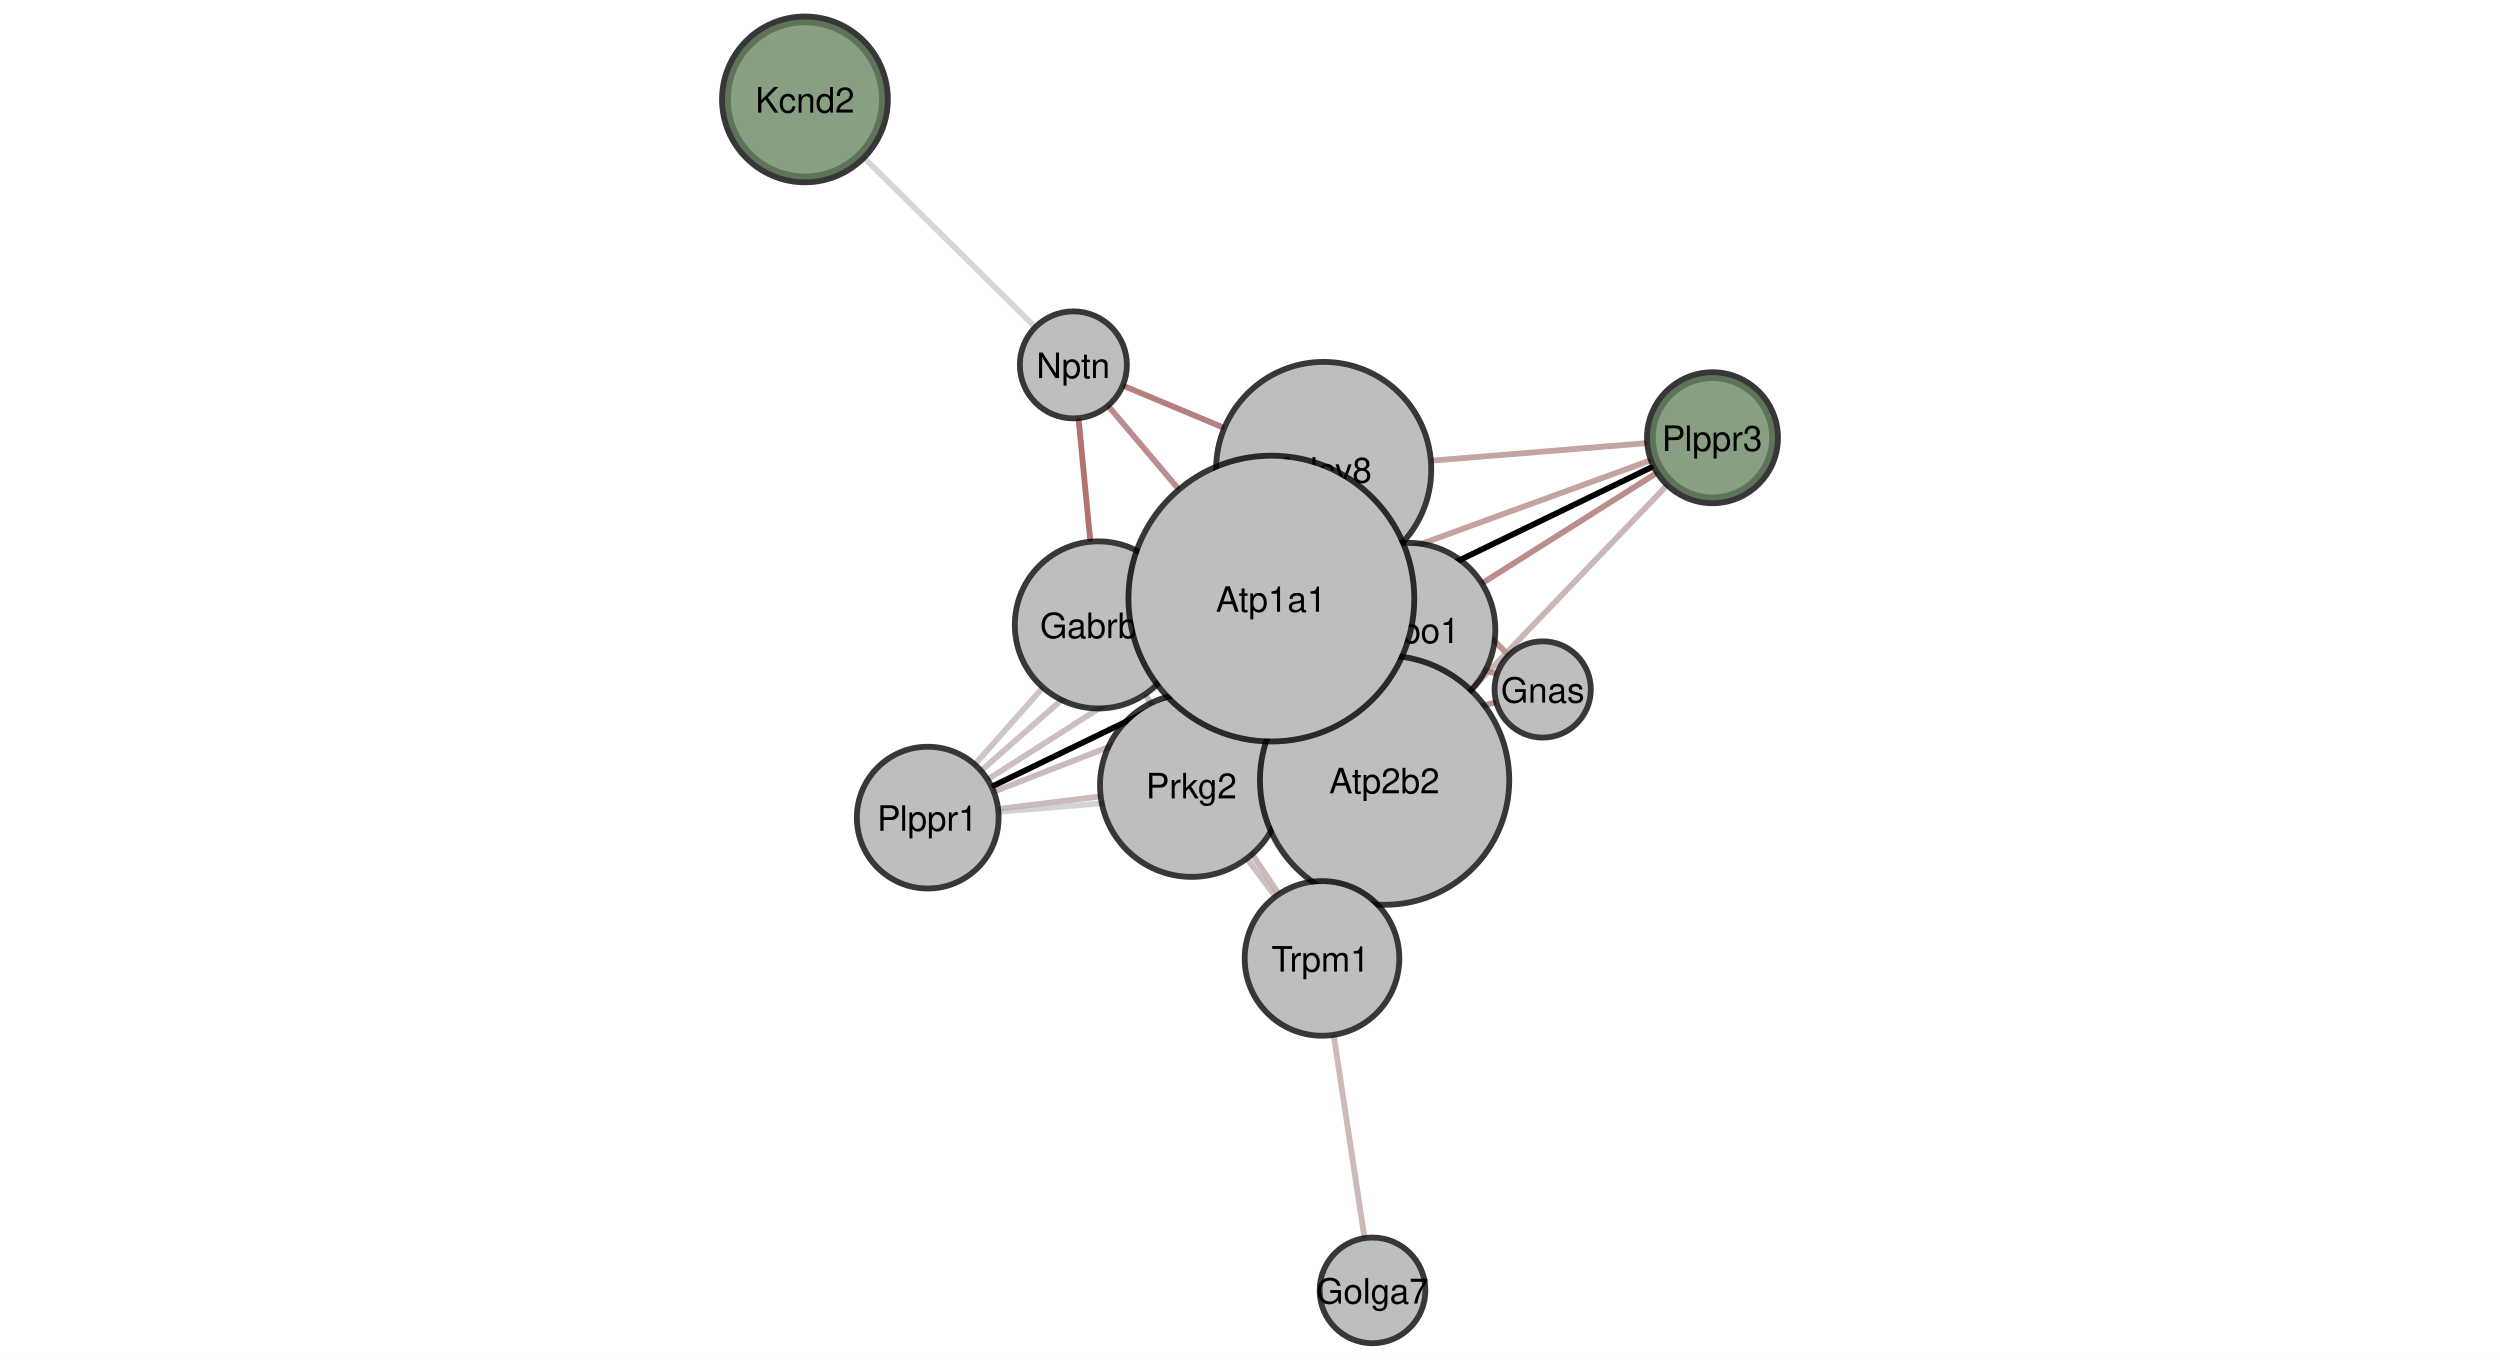
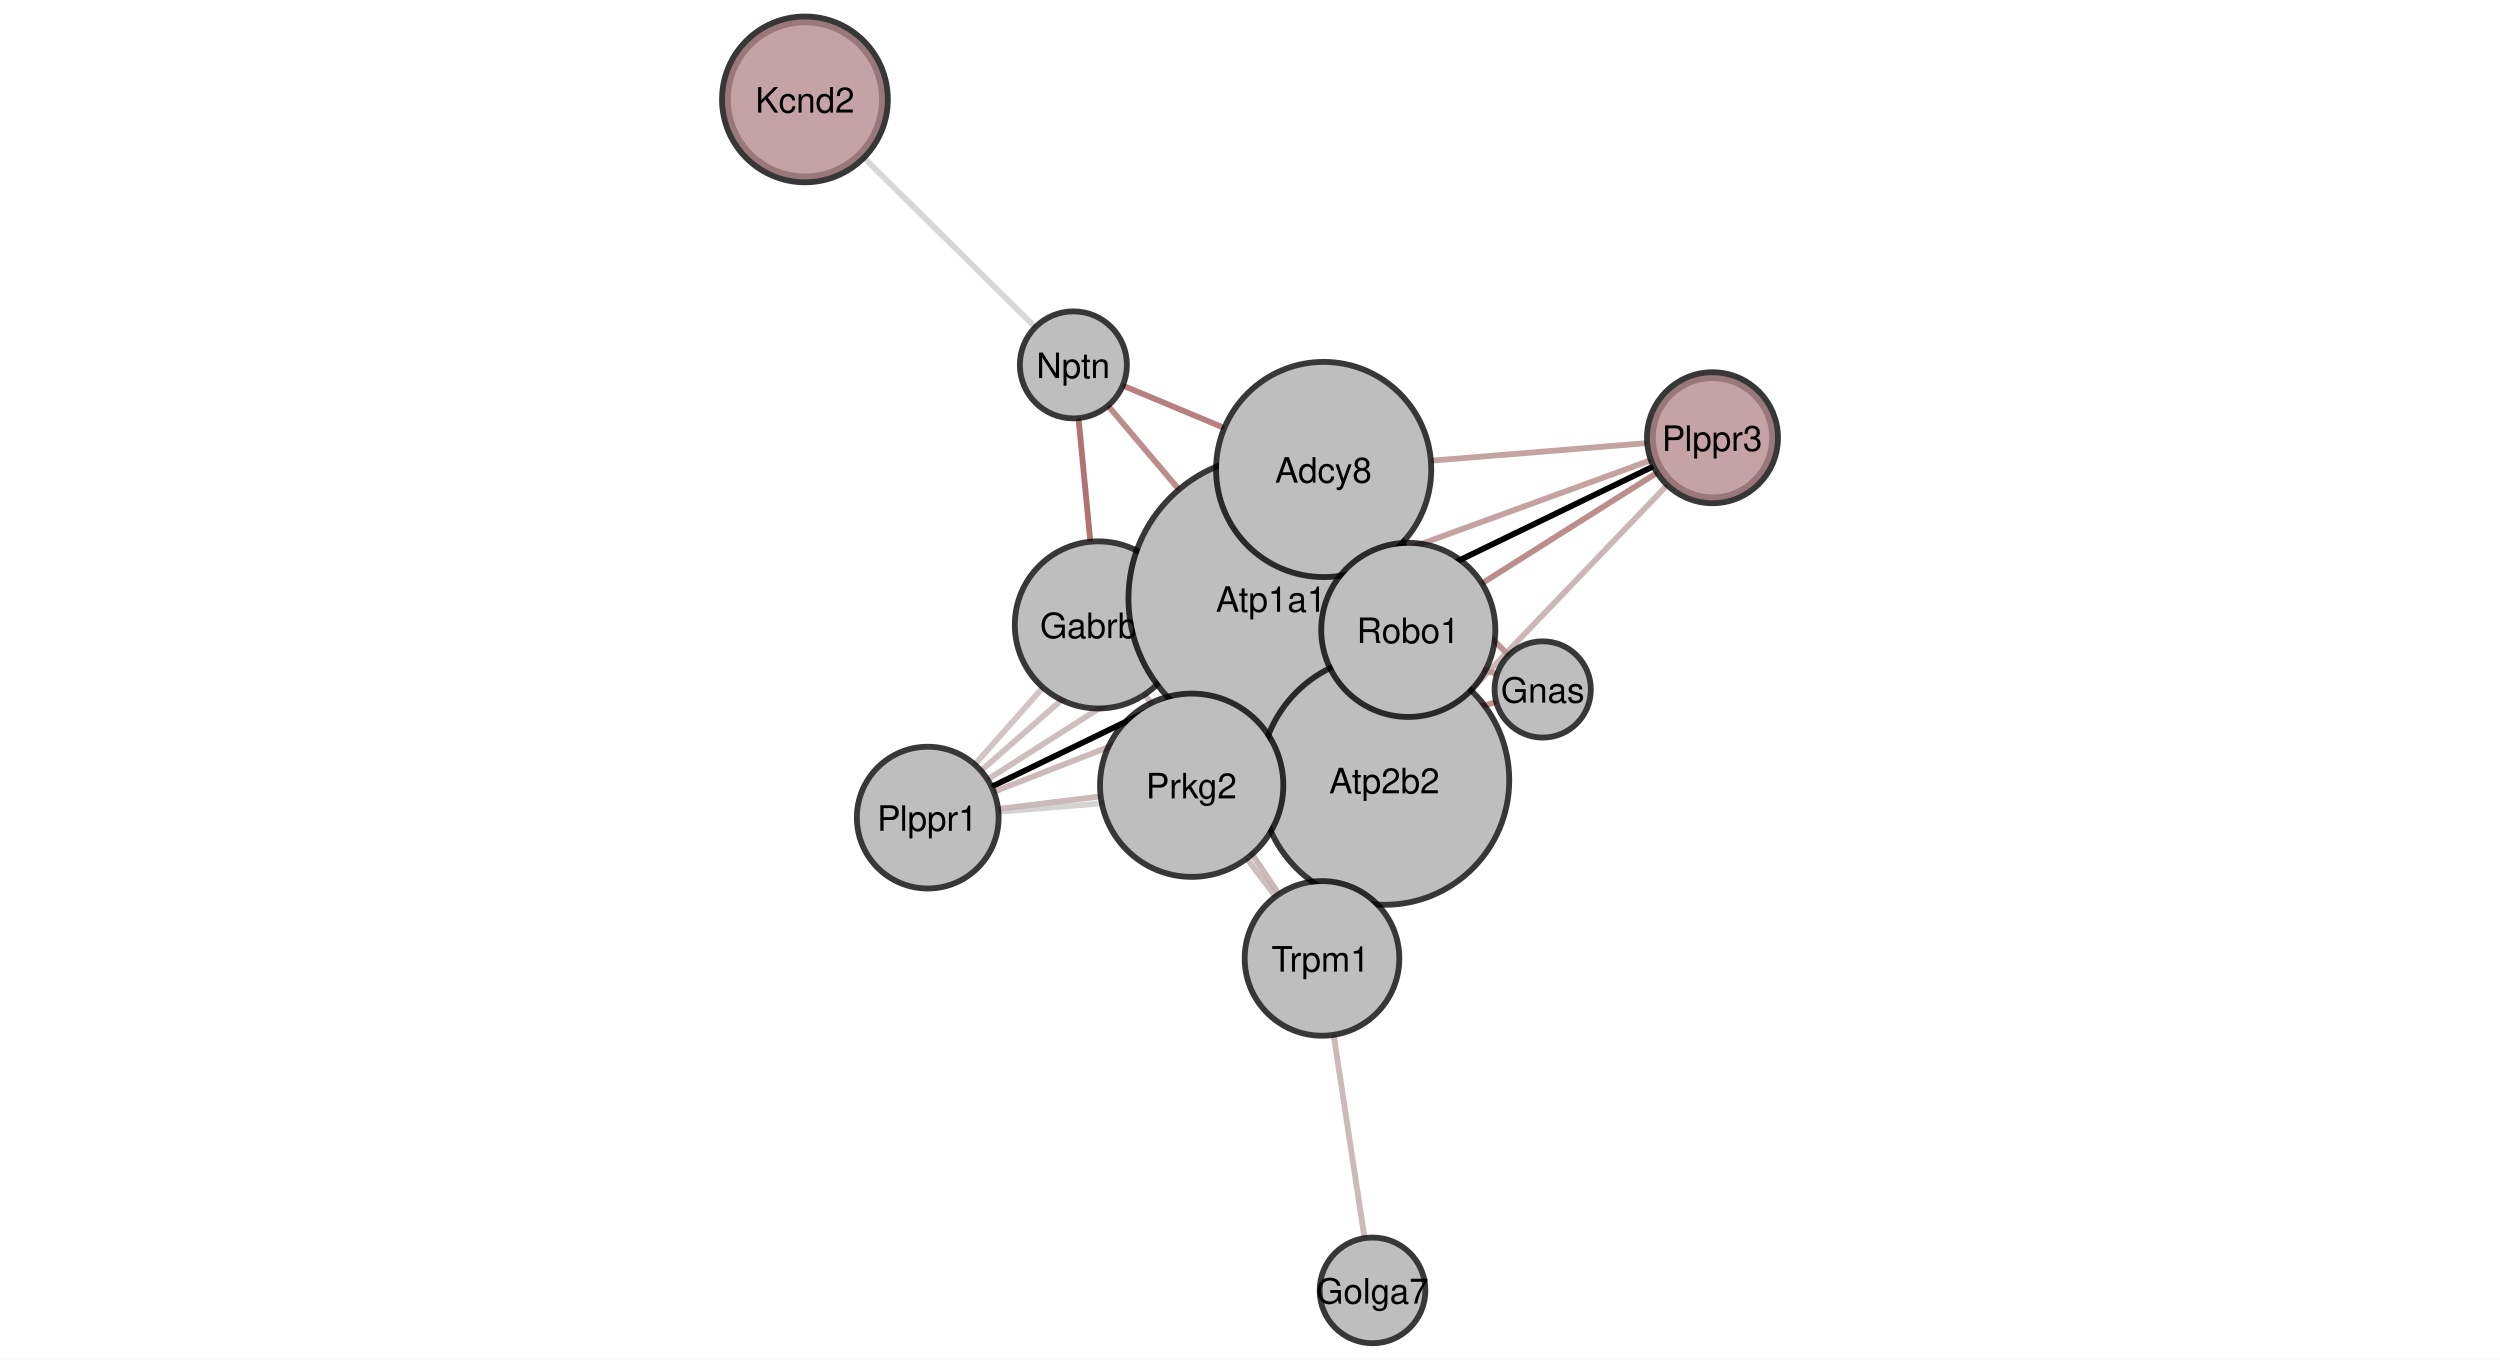
<svg xmlns="http://www.w3.org/2000/svg" version="1.1" baseProfile="full" x="0px" y="0px" width="877px" height="477px" viewBox="0 0 877 477">
  <g stroke-linejoin="miter" stroke-dashoffset="0" stroke-dasharray="none" stroke-width="1" stroke-miterlimit="10" stroke-linecap="square">
    <g fill-opacity="1" fill-rule="nonzero" stroke="none" fill="#ffffff">
      <path d="M 0 0 L 877 0 L 877 477 L 0 477 L 0 0 z" />
    </g>
    <g transform="matrix(1.023148, 0, 0, 1.023148, 443.4564, 230.6152)">
      <g stroke-linejoin="round" stroke-width="2" stroke-linecap="round" fill="none" stroke-opacity="0.608" stroke="#bebebe">
        <path d="M -136.524 -170.629 L -79.158 -113.899" />
      </g>
    </g>
    <g transform="matrix(1.023148, 0, 0, 1.023148, 443.4564, 230.6152)">
      <g stroke-linejoin="round" stroke-width="2" stroke-linecap="round" fill="none" stroke-opacity="0.827" stroke="#a25555">
        <path d="M -63.55 -81.036 L -59.668 -40.651" />
      </g>
    </g>
    <g transform="matrix(1.023148, 0, 0, 1.023148, 443.4564, 230.6152)">
      <g stroke-linejoin="round" stroke-width="2" stroke-linecap="round" fill="none" stroke-opacity="0.776" stroke="#a86d6d">
        <path d="M -29.84 -58.316 L -52.895 -85.532" />
      </g>
    </g>
    <g transform="matrix(1.023148, 0, 0, 1.023148, 443.4564, 230.6152)">
      <g stroke-linejoin="round" stroke-width="2" stroke-linecap="round" fill="none" stroke-opacity="0.8" stroke="#a56161">
        <path d="M -14.548 -79.038 L -47.55 -92.833" />
      </g>
    </g>
    <g transform="matrix(1.023148, 0, 0, 1.023148, 443.4564, 230.6152)">
      <g stroke-linejoin="round" stroke-width="2" stroke-linecap="round" fill="none" stroke-opacity="0.769" stroke="#a97171">
        <path d="M 2.863 21.24 L -30.77 2.997" />
      </g>
    </g>
    <g transform="matrix(1.023148, 0, 0, 1.023148, 443.4564, 230.6152)">
      <g stroke-linejoin="round" stroke-width="2" stroke-linecap="round" fill="none" stroke-opacity="0.776" stroke="#a86c6c">
        <path d="M -46.953 -12.643 L -27.521 -15.6" />
      </g>
    </g>
    <g transform="matrix(1.023148, 0, 0, 1.023148, 443.4564, 230.6152)">
      <g stroke-linejoin="round" stroke-width="2" stroke-linecap="round" fill="none" stroke-opacity="0.659" stroke="#b7a5a5">
        <path d="M -98.564 35.993 L -76.485 11.057" />
      </g>
    </g>
    <g transform="matrix(1.023148, 0, 0, 1.023148, 443.4564, 230.6152)">
      <g stroke-linejoin="round" stroke-width="2" stroke-linecap="round" fill="none" stroke-opacity="0.682" stroke="#b49999">
        <path d="M 4.526 80.364 L -40.32 13.485" />
      </g>
    </g>
    <g transform="matrix(1.023148, 0, 0, 1.023148, 443.4564, 230.6152)">
      <g stroke-linejoin="round" stroke-width="2" stroke-linecap="round" fill="none" stroke-opacity="0.792" stroke="#a66565">
        <path d="M -10.778 -42.912 L -32.428 -27.976" />
      </g>
    </g>
    <g transform="matrix(1.023148, 0, 0, 1.023148, 443.4564, 230.6152)">
      <g stroke-linejoin="round" stroke-width="2" stroke-linecap="round" fill="none" stroke-opacity="0.682" stroke="#b49a9a">
        <path d="M -90.225 51.853 L -57.019 47.779" />
      </g>
    </g>
    <g transform="matrix(1.023148, 0, 0, 1.023148, 443.4564, 230.6152)">
      <g stroke-linejoin="round" stroke-width="2" stroke-linecap="round" fill="none" stroke-opacity="0.667" stroke="#b6a2a2">
        <path d="M -96.337 38.228 L -8.044 -39.409" />
      </g>
    </g>
    <g transform="matrix(1.023148, 0, 0, 1.023148, 443.4564, 230.6152)">
      <g stroke-linejoin="round" stroke-width="2" stroke-linecap="round" fill="none" stroke-opacity="0.682" stroke="#b49a9a">
        <path d="M -91.771 45.728 L 20.692 1.793" />
      </g>
    </g>
    <g transform="matrix(1.023148, 0, 0, 1.023148, 443.4564, 230.6152)">
      <g stroke-linejoin="round" stroke-width="2" stroke-linecap="round" fill="none" stroke-opacity="1" stroke="#000000">
        <path d="M 132.612 -65.095 L -92.564 43.911" />
      </g>
    </g>
    <g transform="matrix(1.023148, 0, 0, 1.023148, 443.4564, 230.6152)">
      <g stroke-linejoin="round" stroke-width="2" stroke-linecap="round" fill="none" stroke-opacity="0.624" stroke="#bcb7b7">
        <path d="M -2.282 45.666 L -90.121 52.867" />
      </g>
    </g>
    <g transform="matrix(1.023148, 0, 0, 1.023148, 443.4564, 230.6152)">
      <g stroke-linejoin="round" stroke-width="2" stroke-linecap="round" fill="none" stroke-opacity="0.671" stroke="#b69f9f">
        <path d="M -39.684 6.711 L -94.002 41.335" />
      </g>
    </g>
    <g transform="matrix(1.023148, 0, 0, 1.023148, 443.4564, 230.6152)">
+       <g stroke-linejoin="round" stroke-width="2" stroke-linecap="round" fill="none" stroke-opacity="0.733" stroke="#ae8181">
+         <path d="M 49.453 -37.294 L 131.688 -67.28" />
+       </g>
+     </g>
+     <g transform="matrix(1.023148, 0, 0, 1.023148, 443.4564, 230.6152)">
+       <g stroke-linejoin="round" stroke-width="2" stroke-linecap="round" fill="none" stroke-opacity="0.8" stroke="#a56060">
+         <path d="M -17.152 25.821 L -12.112 14.014" />
+       </g>
+     </g>
+     <g transform="matrix(1.023148, 0, 0, 1.023148, 443.4564, 230.6152)">
+       <g stroke-linejoin="round" stroke-width="2" stroke-linecap="round" fill="none" stroke-opacity="0.655" stroke="#b8a8a8">
+         <path d="M 9.448 29.347 L 16.011 75.971" />
+       </g>
+     </g>
+     <g transform="matrix(1.023148, 0, 0, 1.023148, 443.4564, 230.6152)">
+       <g stroke-linejoin="round" stroke-width="2" stroke-linecap="round" fill="none" stroke-opacity="0.8" stroke="#a56262">
+         <path d="M 21.25 -66.507 L 6.183 -29.312" />
+       </g>
+     </g>
+     <g transform="matrix(1.023148, 0, 0, 1.023148, 443.4564, 230.6152)">
+       <g stroke-linejoin="round" stroke-width="2" stroke-linecap="round" fill="none" stroke-opacity="0.745" stroke="#ac7c7c">
+         <path d="M 49.89 -4.287 L 78.915 5.433" />
+       </g>
+     </g>
+     <g transform="matrix(1.023148, 0, 0, 1.023148, 443.4564, 230.6152)">
+       <g stroke-linejoin="round" stroke-width="2" stroke-linecap="round" fill="none" stroke-opacity="0.831" stroke="#a15252">
+         <path d="M 51.22 -9.02 L 19.354 -16.306" />
+       </g>
+     </g>
+     <g transform="matrix(1.023148, 0, 0, 1.023148, 443.4564, 230.6152)">
+       <g stroke-linejoin="round" stroke-width="2" stroke-linecap="round" fill="none" stroke-opacity="0.741" stroke="#ad7d7d">
+         <path d="M 18.163 4.984 L 28.938 22.26" />
+       </g>
+     </g>
+     <g transform="matrix(1.023148, 0, 0, 1.023148, 443.4564, 230.6152)">
      <g stroke-linejoin="round" stroke-width="2" stroke-linecap="round" fill="none" stroke-opacity="0.761" stroke="#aa7474">
        <path d="M 47.141 -37.581 L 83.161 -1.41" />
      </g>
    </g>
    <g transform="matrix(1.023148, 0, 0, 1.023148, 443.4564, 230.6152)">
      <g stroke-linejoin="round" stroke-width="2" stroke-linecap="round" fill="none" stroke-opacity="0.745" stroke="#ac7b7b">
        <path d="M 32.886 -0.823 L 27.702 -27.249" />
      </g>
    </g>
    <g transform="matrix(1.023148, 0, 0, 1.023148, 443.4564, 230.6152)">
-       <g stroke-linejoin="round" stroke-width="2" stroke-linecap="round" fill="none" stroke-opacity="0.8" stroke="#a56262">
-         <path d="M 21.25 -66.507 L 6.183 -29.312" />
-       </g>
-     </g>
-     <g transform="matrix(1.023148, 0, 0, 1.023148, 443.4564, 230.6152)">
      <g stroke-linejoin="round" stroke-width="2" stroke-linecap="round" fill="none" stroke-opacity="0.733" stroke="#ae8282">
        <path d="M 130.347 -73.405 L 58.169 -67.511" />
      </g>
    </g>
    <g transform="matrix(1.023148, 0, 0, 1.023148, 443.4564, 230.6152)">
+       <g stroke-linejoin="round" stroke-width="2" stroke-linecap="round" fill="none" stroke-opacity="0.686" stroke="#b49797">
+         <path d="M 71.553 10.504 L 137.502 -58.375" />
+       </g>
+     </g>
+     <g transform="matrix(1.023148, 0, 0, 1.023148, 443.4564, 230.6152)">
+       <g stroke-linejoin="round" stroke-width="2" stroke-linecap="round" fill="none" stroke-opacity="0.745" stroke="#ac7b7b">
+         <path d="M -2.413 43.242 L 7.57 42.979" />
+       </g>
+     </g>
+     <g transform="matrix(1.023148, 0, 0, 1.023148, 443.4564, 230.6152)">
+       <g stroke-linejoin="round" stroke-width="2" stroke-linecap="round" fill="none" stroke-opacity="1" stroke="#8b0000">
+         <path d="M 26.817 83.357 L 28.959 77.256" />
+       </g>
+     </g>
+     <g transform="matrix(1.023148, 0, 0, 1.023148, 443.4564, 230.6152)">
+       <g stroke-linejoin="round" stroke-width="2" stroke-linecap="round" fill="none" stroke-opacity="0.784" stroke="#a76969">
+         <path d="M 48.112 -1.109 L 44.623 21.038" />
+       </g>
+     </g>
+     <g transform="matrix(1.023148, 0, 0, 1.023148, 443.4564, 230.6152)">
+       <g stroke-linejoin="round" stroke-width="2" stroke-linecap="round" fill="none" stroke-opacity="0.765" stroke="#a97171">
+         <path d="M 6.437 35.296 L 78.626 15.598" />
+       </g>
+     </g>
+     <g transform="matrix(1.023148, 0, 0, 1.023148, 443.4564, 230.6152)">
      <g stroke-linejoin="round" stroke-width="2" stroke-linecap="round" fill="none" stroke-opacity="0.667" stroke="#b6a1a1">
        <path d="M -5.345 69.736 L 3.305 81.231" />
      </g>
    </g>
    <g transform="matrix(1.023148, 0, 0, 1.023148, 443.4564, 230.6152)">
-       <g stroke-linejoin="round" stroke-width="2" stroke-linecap="round" fill="none" stroke-opacity="0.765" stroke="#a97171">
-         <path d="M 6.437 35.296 L 78.626 15.598" />
-       </g>
-     </g>
-     <g transform="matrix(1.023148, 0, 0, 1.023148, 443.4564, 230.6152)">
      <g stroke-linejoin="round" stroke-width="2" stroke-linecap="round" fill="none" stroke-opacity="0.847" stroke="#9f4b4b">
        <path d="M 1.505 24.936 L 24.358 8.546" />
      </g>
    </g>
    <g transform="matrix(1.023148, 0, 0, 1.023148, 443.4564, 230.6152)">
-       <g stroke-linejoin="round" stroke-width="2" stroke-linecap="round" fill="none" stroke-opacity="0.745" stroke="#ac7b7b">
-         <path d="M -2.413 43.242 L 7.57 42.979" />
-       </g>
-     </g>
-     <g transform="matrix(1.023148, 0, 0, 1.023148, 443.4564, 230.6152)">
-       <g stroke-linejoin="round" stroke-width="2" stroke-linecap="round" fill="none" stroke-opacity="0.8" stroke="#a56060">
-         <path d="M -17.152 25.821 L -12.112 14.014" />
-       </g>
-     </g>
-     <g transform="matrix(1.023148, 0, 0, 1.023148, 443.4564, 230.6152)">
-       <g stroke-linejoin="round" stroke-width="2" stroke-linecap="round" fill="none" stroke-opacity="0.784" stroke="#a76969">
-         <path d="M 48.112 -1.109 L 44.623 21.038" />
-       </g>
-     </g>
-     <g transform="matrix(1.023148, 0, 0, 1.023148, 443.4564, 230.6152)">
-       <g stroke-linejoin="round" stroke-width="2" stroke-linecap="round" fill="none" stroke-opacity="0.831" stroke="#a15252">
-         <path d="M 51.22 -9.02 L 19.354 -16.306" />
-       </g>
-     </g>
-     <g transform="matrix(1.023148, 0, 0, 1.023148, 443.4564, 230.6152)">
      <g stroke-linejoin="round" stroke-width="2" stroke-linecap="round" fill="none" stroke-opacity="0.776" stroke="#a86c6c">
        <path d="M 133.893 -62.789 L 75.5 -25.904" />
      </g>
    </g>
    <g transform="matrix(1.023148, 0, 0, 1.023148, 443.4564, 230.6152)">
      <g stroke-linejoin="round" stroke-width="2" stroke-linecap="round" fill="none" stroke-opacity="0.702" stroke="#b29090">
        <path d="M 26.831 76.605 L 41.589 20.402" />
      </g>
    </g>
    <g transform="matrix(1.023148, 0, 0, 1.023148, 443.4564, 230.6152)">
-       <g stroke-linejoin="round" stroke-width="2" stroke-linecap="round" fill="none" stroke-opacity="0.741" stroke="#ad7d7d">
-         <path d="M 18.163 4.984 L 28.938 22.26" />
-       </g>
-     </g>
-     <g transform="matrix(1.023148, 0, 0, 1.023148, 443.4564, 230.6152)">
-       <g stroke-linejoin="round" stroke-width="2" stroke-linecap="round" fill="none" stroke-opacity="0.686" stroke="#b49797">
-         <path d="M 71.553 10.504 L 137.502 -58.375" />
-       </g>
-     </g>
-     <g transform="matrix(1.023148, 0, 0, 1.023148, 443.4564, 230.6152)">
-       <g stroke-linejoin="round" stroke-width="2" stroke-linecap="round" fill="none" stroke-opacity="1" stroke="#8b0000">
-         <path d="M 26.817 83.357 L 28.959 77.256" />
-       </g>
-     </g>
-     <g transform="matrix(1.023148, 0, 0, 1.023148, 443.4564, 230.6152)">
-       <g stroke-linejoin="round" stroke-width="2" stroke-linecap="round" fill="none" stroke-opacity="0.733" stroke="#ae8181">
-         <path d="M 49.453 -37.294 L 131.688 -67.28" />
-       </g>
-     </g>
-     <g transform="matrix(1.023148, 0, 0, 1.023148, 443.4564, 230.6152)">
-       <g stroke-linejoin="round" stroke-width="2" stroke-linecap="round" fill="none" stroke-opacity="0.655" stroke="#b8a8a8">
-         <path d="M 9.448 29.347 L 16.011 75.971" />
-       </g>
-     </g>
-     <g transform="matrix(1.023148, 0, 0, 1.023148, 443.4564, 230.6152)">
-       <g stroke-linejoin="round" stroke-width="2" stroke-linecap="round" fill="none" stroke-opacity="0.745" stroke="#ac7c7c">
-         <path d="M 49.89 -4.287 L 78.915 5.433" />
-       </g>
-     </g>
-     <g transform="matrix(1.023148, 0, 0, 1.023148, 443.4564, 230.6152)">
      <g stroke-linejoin="round" stroke-width="2" stroke-linecap="round" fill="none" stroke-opacity="0.682" stroke="#b49999">
        <path d="M 34.285 198.126 L 23.982 130.404" />
      </g>
    </g>
    <g transform="matrix(1.023148, 0, 0, 1.023148, 443.4564, 230.6152)">
      <g stroke-linejoin="round" stroke-width="4" stroke-linecap="round" fill="none" stroke-opacity="0.784" stroke="#000000">
        <path d="M -130.022 -191.316 C -130.022 -176.172 -142.299 -163.896 -157.442 -163.896 C -172.586 -163.896 -184.862 -176.172 -184.862 -191.316 C -184.862 -206.459 -172.586 -218.736 -157.442 -218.736 C -142.299 -218.736 -130.022 -206.459 -130.022 -191.316 z" />
      </g>
    </g>
    <g transform="matrix(1.023148, 0, 0, 1.023148, 443.4564, 230.6152)">
-       <g fill-opacity="0.784" fill-rule="nonzero" stroke="none" fill="#688562">
+       <g fill-opacity="0.784" fill-rule="nonzero" stroke="none" fill="#b5888c">
        <path d="M -130.022 -191.316 C -130.022 -176.172 -142.299 -163.896 -157.442 -163.896 C -172.586 -163.896 -184.862 -176.172 -184.862 -191.316 C -184.862 -206.459 -172.586 -218.736 -157.442 -218.736 C -142.299 -218.736 -130.022 -206.459 -130.022 -191.316 z" />
      </g>
    </g>
    <g transform="matrix(1.023148, 0, 0, 1.023148, 264.9632, 39.493)">
      <text fill-opacity="1" font-style="normal" font-family="Helvetica" font-weight="normal" stroke="none" fill="#000000" font-size="12" x="0" y="0">Kcnd2</text>
    </g>
    <g transform="matrix(1.023148, 0, 0, 1.023148, 443.4564, 230.6152)">
      <g stroke-linejoin="round" stroke-width="4" stroke-linecap="round" fill="none" stroke-opacity="0.784" stroke="#000000">
        <path d="M -48.054 -100.295 C -48.054 -90.714 -55.82 -82.947 -65.401 -82.947 C -74.982 -82.947 -82.749 -90.714 -82.749 -100.295 C -82.749 -109.875 -74.982 -117.642 -65.401 -117.642 C -55.82 -117.642 -48.054 -109.875 -48.054 -100.295 z" />
      </g>
    </g>
    <g transform="matrix(1.023148, 0, 0, 1.023148, 443.4564, 230.6152)">
      <g fill-opacity="1" fill-rule="nonzero" stroke="none" fill="#bebebe">
        <path d="M -48.054 -100.295 C -48.054 -90.714 -55.82 -82.947 -65.401 -82.947 C -74.982 -82.947 -82.749 -90.714 -82.749 -100.295 C -82.749 -109.875 -74.982 -117.642 -65.401 -117.642 C -55.82 -117.642 -48.054 -109.875 -48.054 -100.295 z" />
      </g>
    </g>
    <g transform="matrix(1.023148, 0, 0, 1.023148, 363.574, 132.6211)">
      <text fill-opacity="1" font-style="normal" font-family="Helvetica" font-weight="normal" stroke="none" fill="#000000" font-size="12" x="0" y="0">Nptn</text>
    </g>
    <g transform="matrix(1.023148, 0, 0, 1.023148, 443.4564, 230.6152)">
      <g stroke-linejoin="round" stroke-width="4" stroke-linecap="round" fill="none" stroke-opacity="0.784" stroke="#000000">
        <path d="M -29.183 -11.139 C -29.183 4.13 -41.562 16.508 -56.831 16.508 C -72.1 16.508 -84.479 4.13 -84.479 -11.139 C -84.479 -26.409 -72.1 -38.787 -56.831 -38.787 C -41.562 -38.787 -29.183 -26.409 -29.183 -11.139 z" />
      </g>
    </g>
    <g transform="matrix(1.023148, 0, 0, 1.023148, 443.4564, 230.6152)">
      <g fill-opacity="1" fill-rule="nonzero" stroke="none" fill="#bebebe">
        <path d="M -29.183 -11.139 C -29.183 4.13 -41.562 16.508 -56.831 16.508 C -72.1 16.508 -84.479 4.13 -84.479 -11.139 C -84.479 -26.409 -72.1 -38.787 -56.831 -38.787 C -41.562 -38.787 -29.183 -26.409 -29.183 -11.139 z" />
      </g>
    </g>
    <g transform="matrix(1.023148, 0, 0, 1.023148, 364.8338, 223.8401)">
      <text fill-opacity="1" font-style="normal" font-family="Helvetica" font-weight="normal" stroke="none" fill="#000000" font-size="12" x="0" y="0">Gabrb2</text>
    </g>
    <g transform="matrix(1.023148, 0, 0, 1.023148, 443.4564, 230.6152)">
      <g stroke-linejoin="round" stroke-width="4" stroke-linecap="round" fill="none" stroke-opacity="0.784" stroke="#000000">
        <path d="M -92.036 54.934 C -92.036 67.802 -102.468 78.234 -115.336 78.234 C -128.204 78.234 -138.636 67.802 -138.636 54.934 C -138.636 42.066 -128.204 31.635 -115.336 31.635 C -102.468 31.635 -92.036 42.066 -92.036 54.934 z" />
      </g>
    </g>
    <g transform="matrix(1.023148, 0, 0, 1.023148, 443.4564, 230.6152)">
      <g fill-opacity="1" fill-rule="nonzero" stroke="none" fill="#bebebe">
        <path d="M -92.036 54.934 C -92.036 67.802 -102.468 78.234 -115.336 78.234 C -128.204 78.234 -138.636 67.802 -138.636 54.934 C -138.636 42.066 -128.204 31.635 -115.336 31.635 C -102.468 31.635 -92.036 42.066 -92.036 54.934 z" />
      </g>
    </g>
    <g transform="matrix(1.023148, 0, 0, 1.023148, 307.7053, 291.4432)">
      <text fill-opacity="1" font-style="normal" font-family="Helvetica" font-weight="normal" stroke="none" fill="#000000" font-size="12" x="0" y="0">Plppr1</text>
    </g>
    <g transform="matrix(1.023148, 0, 0, 1.023148, 443.4564, 230.6152)">
      <g stroke-linejoin="round" stroke-width="4" stroke-linecap="round" fill="none" stroke-opacity="0.784" stroke="#000000">
+         <path d="M 50.478 -20.165 C 50.478 6.345 28.988 27.835 2.478 27.835 C -24.031 27.835 -45.522 6.345 -45.522 -20.165 C -45.522 -46.675 -24.031 -68.165 2.478 -68.165 C 28.988 -68.165 50.478 -46.675 50.478 -20.165 z" />
+       </g>
+     </g>
+     <g transform="matrix(1.023148, 0, 0, 1.023148, 443.4564, 230.6152)">
+       <g fill-opacity="1" fill-rule="nonzero" stroke="none" fill="#bebebe">
+         <path d="M 50.478 -20.165 C 50.478 6.345 28.988 27.835 2.478 27.835 C -24.031 27.835 -45.522 6.345 -45.522 -20.165 C -45.522 -46.675 -24.031 -68.165 2.478 -68.165 C 28.988 -68.165 50.478 -46.675 50.478 -20.165 z" />
+       </g>
+     </g>
+     <g transform="matrix(1.023148, 0, 0, 1.023148, 426.5351, 214.6057)">
+       <text fill-opacity="1" font-style="normal" font-family="Helvetica" font-weight="normal" stroke="none" fill="#000000" font-size="12" x="0" y="0">Atp1a1</text>
+     </g>
+     <g transform="matrix(1.023148, 0, 0, 1.023148, 443.4564, 230.6152)">
+       <g stroke-linejoin="round" stroke-width="4" stroke-linecap="round" fill="none" stroke-opacity="0.784" stroke="#000000">
        <path d="M 56.294 -64.427 C 56.294 -44.607 40.227 -28.54 20.408 -28.54 C 0.588 -28.54 -15.479 -44.607 -15.479 -64.427 C -15.479 -84.247 0.588 -100.314 20.408 -100.314 C 40.227 -100.314 56.294 -84.247 56.294 -64.427 z" />
      </g>
    </g>
    <g transform="matrix(1.023148, 0, 0, 1.023148, 443.4564, 230.6152)">
      <g fill-opacity="1" fill-rule="nonzero" stroke="none" fill="#bebebe">
        <path d="M 56.294 -64.427 C 56.294 -44.607 40.227 -28.54 20.408 -28.54 C 0.588 -28.54 -15.479 -44.607 -15.479 -64.427 C -15.479 -84.247 0.588 -100.314 20.408 -100.314 C 40.227 -100.314 56.294 -84.247 56.294 -64.427 z" />
      </g>
    </g>
    <g transform="matrix(1.023148, 0, 0, 1.023148, 447.2746, 169.3188)">
      <text fill-opacity="1" font-style="normal" font-family="Helvetica" font-weight="normal" stroke="none" fill="#000000" font-size="12" x="0" y="0">Adcy8</text>
    </g>
    <g transform="matrix(1.023148, 0, 0, 1.023148, 443.4564, 230.6152)">
      <g stroke-linejoin="round" stroke-width="4" stroke-linecap="round" fill="none" stroke-opacity="0.784" stroke="#000000">
+         <path d="M 83.041 42.093 C 83.041 65.142 64.356 83.827 41.307 83.827 C 18.257 83.827 -0.428 65.142 -0.428 42.093 C -0.428 19.044 18.257 0.358 41.307 0.358 C 64.356 0.358 83.041 19.044 83.041 42.093 z" />
+       </g>
+     </g>
+     <g transform="matrix(1.023148, 0, 0, 1.023148, 443.4564, 230.6152)">
+       <g fill-opacity="1" fill-rule="nonzero" stroke="none" fill="#bebebe">
+         <path d="M 83.041 42.093 C 83.041 65.142 64.356 83.827 41.307 83.827 C 18.257 83.827 -0.428 65.142 -0.428 42.093 C -0.428 19.044 18.257 0.358 41.307 0.358 C 64.356 0.358 83.041 19.044 83.041 42.093 z" />
+       </g>
+     </g>
+     <g transform="matrix(1.023148, 0, 0, 1.023148, 466.2623, 278.3045)">
+       <text fill-opacity="1" font-style="normal" font-family="Helvetica" font-weight="normal" stroke="none" fill="#000000" font-size="12" x="0" y="0">Atp2b2</text>
+     </g>
+     <g transform="matrix(1.023148, 0, 0, 1.023148, 443.4564, 230.6152)">
+       <g stroke-linejoin="round" stroke-width="4" stroke-linecap="round" fill="none" stroke-opacity="0.784" stroke="#000000">
+         <path d="M 111.009 10.991 C 111.009 19.551 104.069 26.491 95.509 26.491 C 86.949 26.491 80.009 19.551 80.009 10.991 C 80.009 2.43 86.949 -4.509 95.509 -4.509 C 104.069 -4.509 111.009 2.43 111.009 10.991 z" />
+       </g>
+     </g>
+     <g transform="matrix(1.023148, 0, 0, 1.023148, 443.4564, 230.6152)">
+       <g fill-opacity="1" fill-rule="nonzero" stroke="none" fill="#bebebe">
+         <path d="M 111.009 10.991 C 111.009 19.551 104.069 26.491 95.509 26.491 C 86.949 26.491 80.009 19.551 80.009 10.991 C 80.009 2.43 86.949 -4.509 95.509 -4.509 C 104.069 -4.509 111.009 2.43 111.009 10.991 z" />
+       </g>
+     </g>
+     <g transform="matrix(1.023148, 0, 0, 1.023148, 526.5034, 246.4823)">
+       <text fill-opacity="1" font-style="normal" font-family="Helvetica" font-weight="normal" stroke="none" fill="#000000" font-size="12" x="0" y="0">Gnas</text>
+     </g>
+     <g transform="matrix(1.023148, 0, 0, 1.023148, 443.4564, 230.6152)">
+       <g stroke-linejoin="round" stroke-width="4" stroke-linecap="round" fill="none" stroke-opacity="0.784" stroke="#000000">
        <path d="M 5.581 43.831 C 5.581 60.632 -8.039 74.252 -24.84 74.252 C -41.641 74.252 -55.261 60.632 -55.261 43.831 C -55.261 27.03 -41.641 13.41 -24.84 13.41 C -8.039 13.41 5.581 27.03 5.581 43.831 z" />
      </g>
    </g>
    <g transform="matrix(1.023148, 0, 0, 1.023148, 443.4564, 230.6152)">
      <g fill-opacity="1" fill-rule="nonzero" stroke="none" fill="#bebebe">
        <path d="M 5.581 43.831 C 5.581 60.632 -8.039 74.252 -24.84 74.252 C -41.641 74.252 -55.261 60.632 -55.261 43.831 C -55.261 27.03 -41.641 13.41 -24.84 13.41 C -8.039 13.41 5.581 27.03 5.581 43.831 z" />
      </g>
    </g>
    <g transform="matrix(1.023148, 0, 0, 1.023148, 402.0048, 280.0832)">
      <text fill-opacity="1" font-style="normal" font-family="Helvetica" font-weight="normal" stroke="none" fill="#000000" font-size="12" x="0" y="0">Prkg2</text>
    </g>
    <g transform="matrix(1.023148, 0, 0, 1.023148, 443.4564, 230.6152)">
      <g stroke-linejoin="round" stroke-width="4" stroke-linecap="round" fill="none" stroke-opacity="0.784" stroke="#000000">
        <path d="M 78.267 -9.431 C 78.267 6.499 65.353 19.413 49.422 19.413 C 33.492 19.413 20.578 6.499 20.578 -9.431 C 20.578 -25.361 33.492 -38.276 49.422 -38.276 C 65.353 -38.276 78.267 -25.361 78.267 -9.431 z" />
      </g>
    </g>
    <g transform="matrix(1.023148, 0, 0, 1.023148, 443.4564, 230.6152)">
      <g fill-opacity="1" fill-rule="nonzero" stroke="none" fill="#bebebe">
        <path d="M 78.267 -9.431 C 78.267 6.499 65.353 19.413 49.422 19.413 C 33.492 19.413 20.578 6.499 20.578 -9.431 C 20.578 -25.361 33.492 -38.276 49.422 -38.276 C 65.353 -38.276 78.267 -25.361 78.267 -9.431 z" />
      </g>
    </g>
    <g transform="matrix(1.023148, 0, 0, 1.023148, 475.9328, 225.5879)">
      <text fill-opacity="1" font-style="normal" font-family="Helvetica" font-weight="normal" stroke="none" fill="#000000" font-size="12" x="0" y="0">Robo1</text>
    </g>
    <g transform="matrix(1.023148, 0, 0, 1.023148, 443.4564, 230.6152)">
      <g stroke-linejoin="round" stroke-width="4" stroke-linecap="round" fill="none" stroke-opacity="0.784" stroke="#000000">
-         <path d="M 83.041 42.093 C 83.041 65.142 64.356 83.827 41.307 83.827 C 18.257 83.827 -0.428 65.142 -0.428 42.093 C -0.428 19.044 18.257 0.358 41.307 0.358 C 64.356 0.358 83.041 19.044 83.041 42.093 z" />
-       </g>
-     </g>
-     <g transform="matrix(1.023148, 0, 0, 1.023148, 443.4564, 230.6152)">
-       <g fill-opacity="1" fill-rule="nonzero" stroke="none" fill="#bebebe">
-         <path d="M 83.041 42.093 C 83.041 65.142 64.356 83.827 41.307 83.827 C 18.257 83.827 -0.428 65.142 -0.428 42.093 C -0.428 19.044 18.257 0.358 41.307 0.358 C 64.356 0.358 83.041 19.044 83.041 42.093 z" />
-       </g>
-     </g>
-     <g transform="matrix(1.023148, 0, 0, 1.023148, 466.2623, 278.3045)">
-       <text fill-opacity="1" font-style="normal" font-family="Helvetica" font-weight="normal" stroke="none" fill="#000000" font-size="12" x="0" y="0">Atp2b2</text>
-     </g>
-     <g transform="matrix(1.023148, 0, 0, 1.023148, 443.4564, 230.6152)">
-       <g stroke-linejoin="round" stroke-width="4" stroke-linecap="round" fill="none" stroke-opacity="0.784" stroke="#000000">
-         <path d="M 50.478 -20.165 C 50.478 6.345 28.988 27.835 2.478 27.835 C -24.031 27.835 -45.522 6.345 -45.522 -20.165 C -45.522 -46.675 -24.031 -68.165 2.478 -68.165 C 28.988 -68.165 50.478 -46.675 50.478 -20.165 z" />
-       </g>
-     </g>
-     <g transform="matrix(1.023148, 0, 0, 1.023148, 443.4564, 230.6152)">
-       <g fill-opacity="1" fill-rule="nonzero" stroke="none" fill="#bebebe">
-         <path d="M 50.478 -20.165 C 50.478 6.345 28.988 27.835 2.478 27.835 C -24.031 27.835 -45.522 6.345 -45.522 -20.165 C -45.522 -46.675 -24.031 -68.165 2.478 -68.165 C 28.988 -68.165 50.478 -46.675 50.478 -20.165 z" />
-       </g>
-     </g>
-     <g transform="matrix(1.023148, 0, 0, 1.023148, 426.5351, 214.6057)">
-       <text fill-opacity="1" font-style="normal" font-family="Helvetica" font-weight="normal" stroke="none" fill="#000000" font-size="12" x="0" y="0">Atp1a1</text>
+         <path d="M 54.281 217.028 C 54.281 226.483 46.616 234.148 37.161 234.148 C 27.705 234.148 20.04 226.483 20.04 217.028 C 20.04 207.573 27.705 199.908 37.161 199.908 C 46.616 199.908 54.281 207.573 54.281 217.028 z" />
+       </g>
+     </g>
+     <g transform="matrix(1.023148, 0, 0, 1.023148, 443.4564, 230.6152)">
+       <g fill-opacity="1" fill-rule="nonzero" stroke="none" fill="#bebebe">
+         <path d="M 54.281 217.028 C 54.281 226.483 46.616 234.148 37.161 234.148 C 27.705 234.148 20.04 226.483 20.04 217.028 C 20.04 207.573 27.705 199.908 37.161 199.908 C 46.616 199.908 54.281 207.573 54.281 217.028 z" />
+       </g>
+     </g>
+     <g transform="matrix(1.023148, 0, 0, 1.023148, 461.6816, 457.2894)">
+       <text fill-opacity="1" font-style="normal" font-family="Helvetica" font-weight="normal" stroke="none" fill="#000000" font-size="12" x="0" y="0">Golga7</text>
    </g>
    <g transform="matrix(1.023148, 0, 0, 1.023148, 443.4564, 230.6152)">
      <g stroke-linejoin="round" stroke-width="4" stroke-linecap="round" fill="none" stroke-opacity="0.784" stroke="#000000">
        <path d="M 45.352 103.21 C 45.352 117.297 33.932 128.717 19.845 128.717 C 5.758 128.717 -5.662 117.297 -5.662 103.21 C -5.662 89.123 5.758 77.703 19.845 77.703 C 33.932 77.703 45.352 89.123 45.352 103.21 z" />
      </g>
    </g>
    <g transform="matrix(1.023148, 0, 0, 1.023148, 443.4564, 230.6152)">
      <g fill-opacity="1" fill-rule="nonzero" stroke="none" fill="#bebebe">
        <path d="M 45.352 103.21 C 45.352 117.297 33.932 128.717 19.845 128.717 C 5.758 128.717 -5.662 117.297 -5.662 103.21 C -5.662 89.123 5.758 77.703 19.845 77.703 C 33.932 77.703 45.352 89.123 45.352 103.21 z" />
      </g>
    </g>
    <g transform="matrix(1.023148, 0, 0, 1.023148, 446.0247, 340.8364)">
      <text fill-opacity="1" font-style="normal" font-family="Helvetica" font-weight="normal" stroke="none" fill="#000000" font-size="12" x="0" y="0">Trpm1</text>
    </g>
    <g transform="matrix(1.023148, 0, 0, 1.023148, 443.4564, 230.6152)">
      <g stroke-linejoin="round" stroke-width="4" stroke-linecap="round" fill="none" stroke-opacity="0.784" stroke="#000000">
-         <path d="M 54.281 217.028 C 54.281 226.483 46.616 234.148 37.161 234.148 C 27.705 234.148 20.04 226.483 20.04 217.028 C 20.04 207.573 27.705 199.908 37.161 199.908 C 46.616 199.908 54.281 207.573 54.281 217.028 z" />
-       </g>
-     </g>
-     <g transform="matrix(1.023148, 0, 0, 1.023148, 443.4564, 230.6152)">
-       <g fill-opacity="1" fill-rule="nonzero" stroke="none" fill="#bebebe">
-         <path d="M 54.281 217.028 C 54.281 226.483 46.616 234.148 37.161 234.148 C 27.705 234.148 20.04 226.483 20.04 217.028 C 20.04 207.573 27.705 199.908 37.161 199.908 C 46.616 199.908 54.281 207.573 54.281 217.028 z" />
-       </g>
-     </g>
-     <g transform="matrix(1.023148, 0, 0, 1.023148, 461.6816, 457.2894)">
-       <text fill-opacity="1" font-style="normal" font-family="Helvetica" font-weight="normal" stroke="none" fill="#000000" font-size="12" x="0" y="0">Golga7</text>
-     </g>
-     <g transform="matrix(1.023148, 0, 0, 1.023148, 443.4564, 230.6152)">
-       <g stroke-linejoin="round" stroke-width="4" stroke-linecap="round" fill="none" stroke-opacity="0.784" stroke="#000000">
        <path d="M 175.174 -75.314 C 175.174 -63.466 165.569 -53.862 153.721 -53.862 C 141.873 -53.862 132.269 -63.466 132.269 -75.314 C 132.269 -87.162 141.873 -96.766 153.721 -96.766 C 165.569 -96.766 175.174 -87.162 175.174 -75.314 z" />
      </g>
    </g>
    <g transform="matrix(1.023148, 0, 0, 1.023148, 443.4564, 230.6152)">
-       <g fill-opacity="0.784" fill-rule="nonzero" stroke="none" fill="#688562">
+       <g fill-opacity="0.784" fill-rule="nonzero" stroke="none" fill="#b5888c">
        <path d="M 175.174 -75.314 C 175.174 -63.466 165.569 -53.862 153.721 -53.862 C 141.873 -53.862 132.269 -63.466 132.269 -75.314 C 132.269 -87.162 141.873 -96.766 153.721 -96.766 C 165.569 -96.766 175.174 -87.162 175.174 -75.314 z" />
      </g>
    </g>
    <g transform="matrix(1.023148, 0, 0, 1.023148, 582.9907, 158.1798)">
      <text fill-opacity="1" font-style="normal" font-family="Helvetica" font-weight="normal" stroke="none" fill="#000000" font-size="12" x="0" y="0">Plppr3</text>
    </g>
-     <g transform="matrix(1.023148, 0, 0, 1.023148, 443.4564, 230.6152)">
-       <g stroke-linejoin="round" stroke-width="4" stroke-linecap="round" fill="none" stroke-opacity="0.784" stroke="#000000">
-         <path d="M 111.009 10.991 C 111.009 19.551 104.069 26.491 95.509 26.491 C 86.949 26.491 80.009 19.551 80.009 10.991 C 80.009 2.43 86.949 -4.509 95.509 -4.509 C 104.069 -4.509 111.009 2.43 111.009 10.991 z" />
-       </g>
-     </g>
-     <g transform="matrix(1.023148, 0, 0, 1.023148, 443.4564, 230.6152)">
-       <g fill-opacity="1" fill-rule="nonzero" stroke="none" fill="#bebebe">
-         <path d="M 111.009 10.991 C 111.009 19.551 104.069 26.491 95.509 26.491 C 86.949 26.491 80.009 19.551 80.009 10.991 C 80.009 2.43 86.949 -4.509 95.509 -4.509 C 104.069 -4.509 111.009 2.43 111.009 10.991 z" />
-       </g>
-     </g>
-     <g transform="matrix(1.023148, 0, 0, 1.023148, 526.5034, 246.4823)">
-       <text fill-opacity="1" font-style="normal" font-family="Helvetica" font-weight="normal" stroke="none" fill="#000000" font-size="12" x="0" y="0">Gnas</text>
-     </g>
  </g>
</svg>
